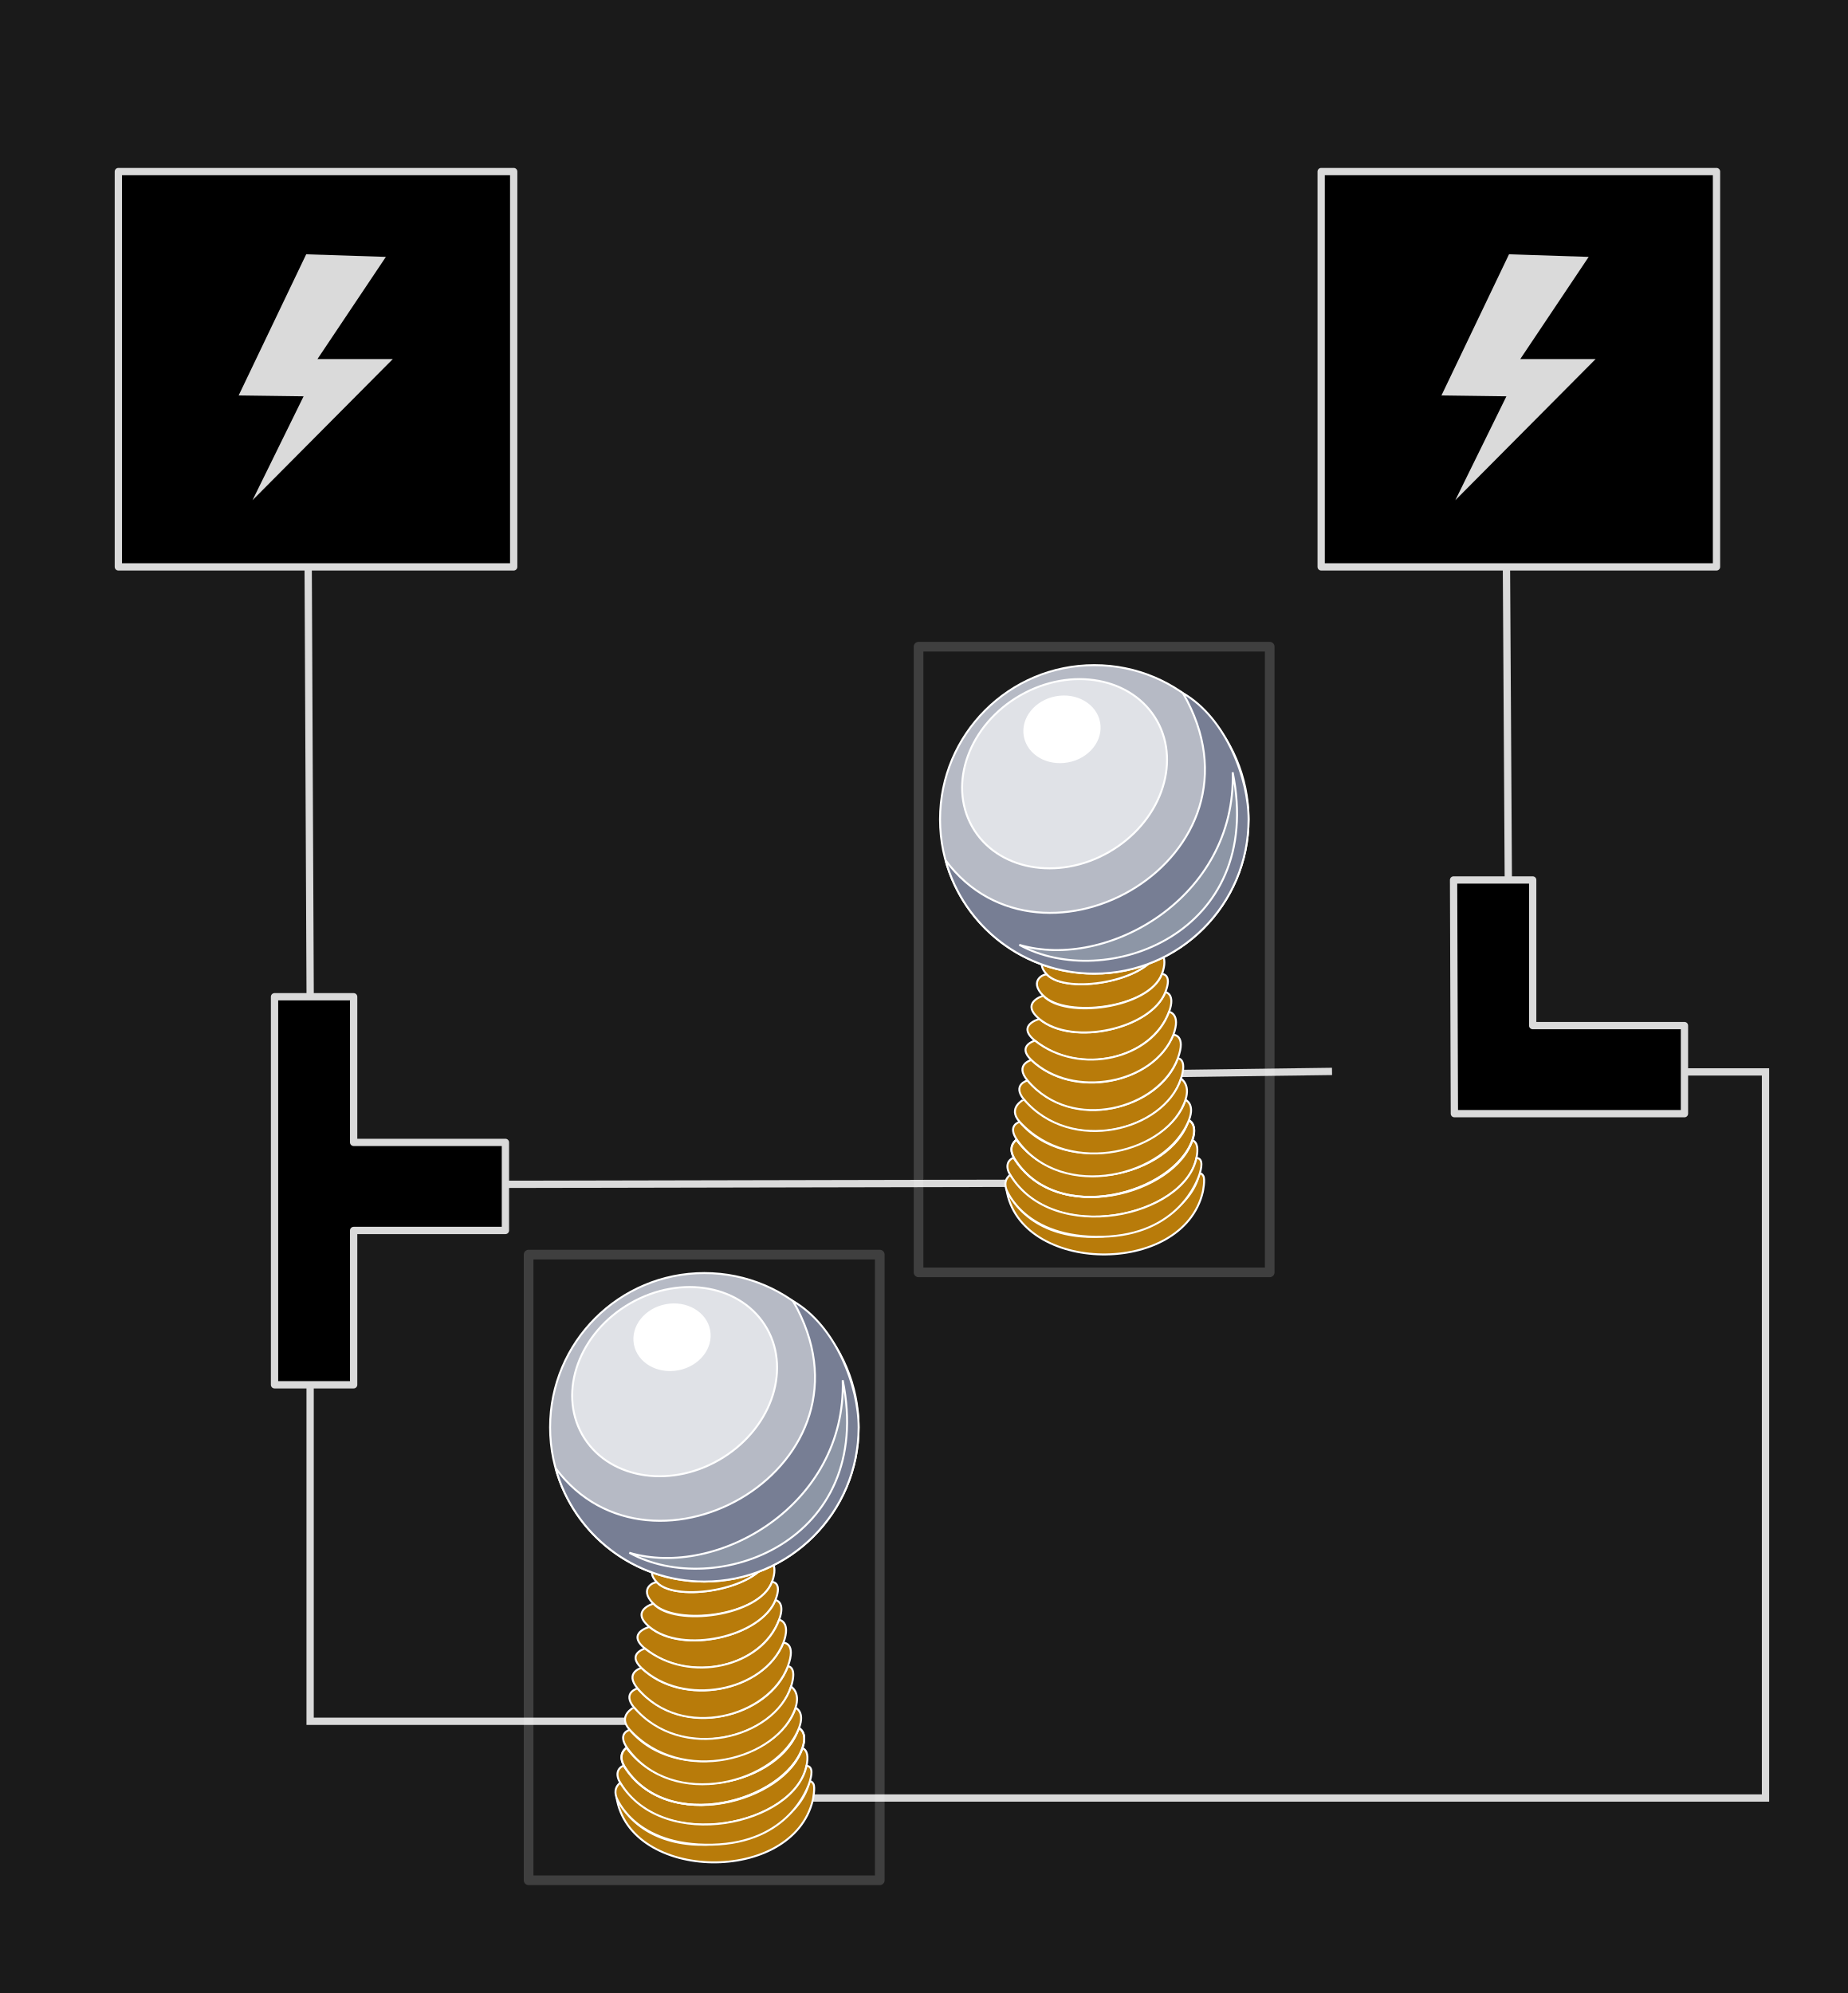
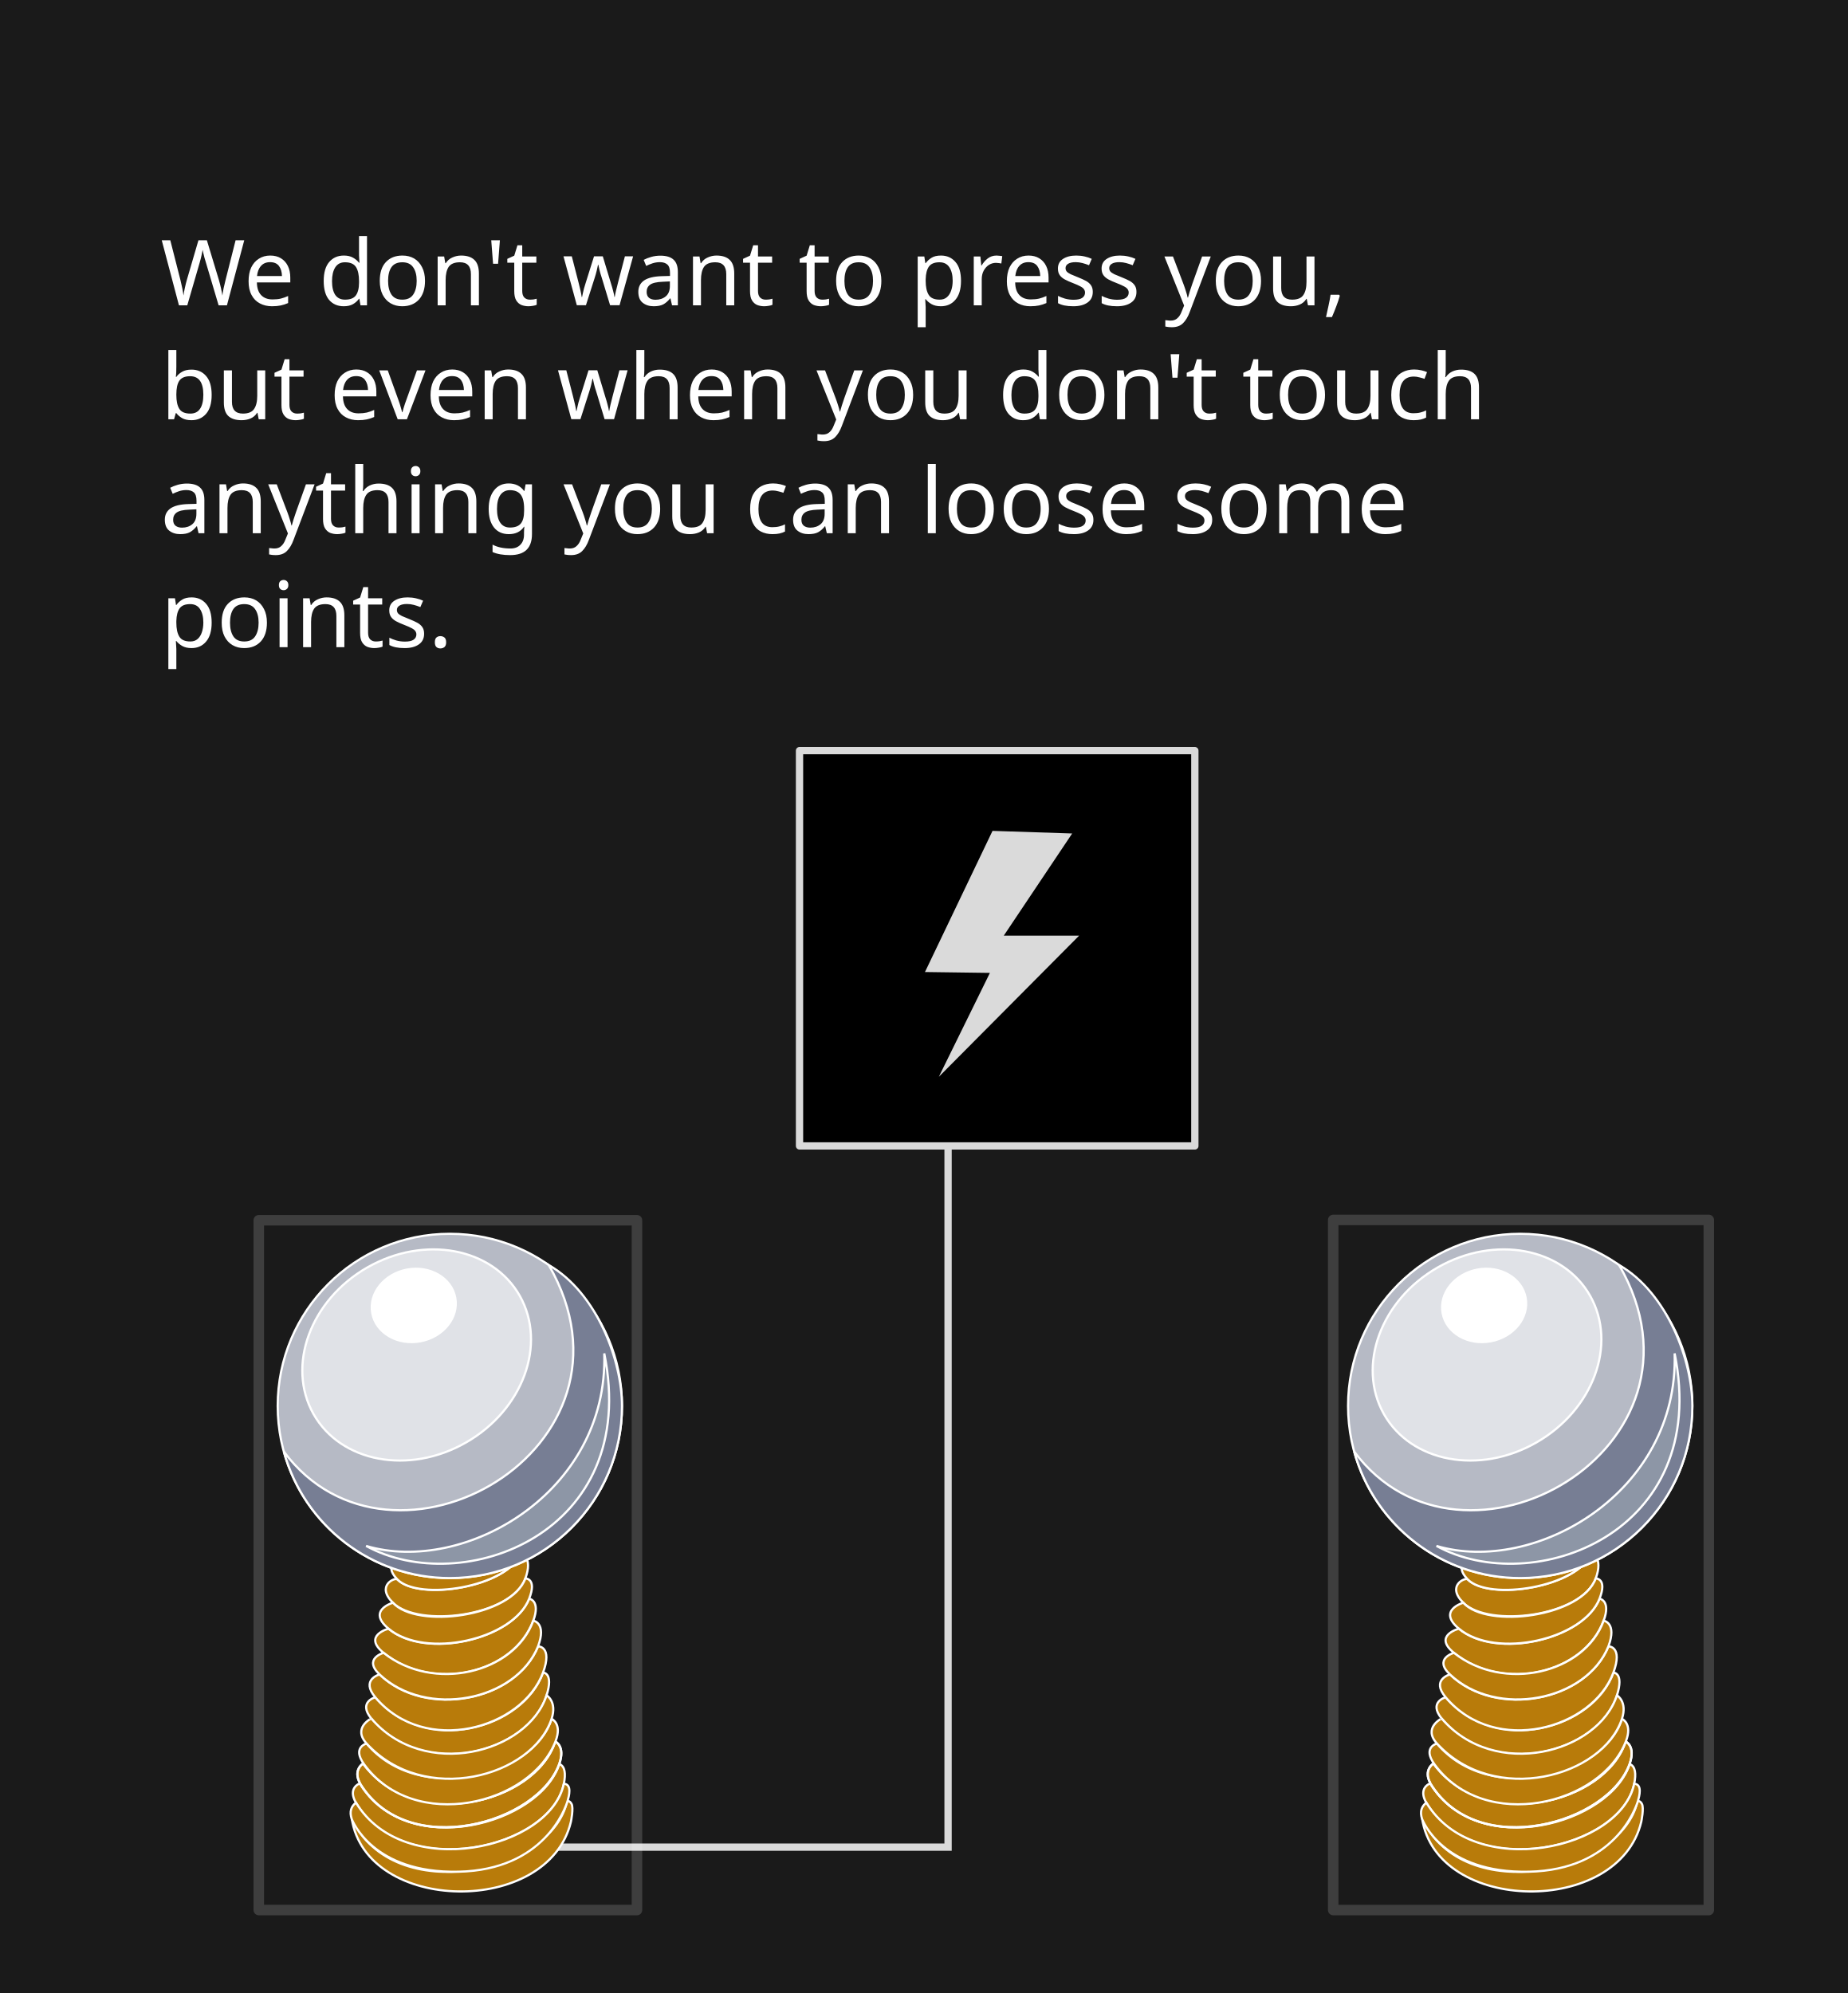
- <svg xmlns="http://www.w3.org/2000/svg" width="253.385" height="273.296" viewBox="0 0 253.385 273.296" preserveAspectRation="xMidYMid meet" id="svg2" version="1.1">
-   <defs id="defs4" />
-   <g id="layer2">
-     <rect style="color:#000000;clip-rule:nonzero;display:inline;overflow:visible;visibility:visible;opacity:1;isolation:auto;mix-blend-mode:normal;color-interpolation:sRGB;color-interpolation-filters:linearRGB;solid-color:#000000;solid-opacity:1;fill:#1a1a1a;fill-opacity:1;fill-rule:nonzero;stroke:none;stroke-width:1.459px;stroke-linecap:butt;stroke-linejoin:miter;stroke-miterlimit:4;stroke-dasharray:none;stroke-dashoffset:0;stroke-opacity:1;color-rendering:auto;image-rendering:auto;shape-rendering:auto;text-rendering:auto;enable-background:accumulate" id="rect4145" width="253.764" height="273.719" x="-0.094" y="-0.371" />
+ <svg xmlns="http://www.w3.org/2000/svg" width="253.385" height="273.296" viewBox="0 0 253.385 273.296" id="svg2" version="1.1">
+   <defs id="defs4">
+     <pattern y="0" x="0" height="6" width="6" patternUnits="userSpaceOnUse" id="EMFhbasepattern" />
+   </defs>
+   <g id="background">
+     <rect style="color:#000000;clip-rule:nonzero;display:inline;overflow:visible;visibility:visible;opacity:1;isolation:auto;mix-blend-mode:normal;color-interpolation:sRGB;color-interpolation-filters:linearRGB;solid-color:#000000;solid-opacity:1;fill:#1a1a1a;fill-opacity:1;fill-rule:nonzero;stroke:none;stroke-width:1.459px;stroke-linecap:butt;stroke-linejoin:miter;stroke-miterlimit:4;stroke-dasharray:none;stroke-dashoffset:0;stroke-opacity:1;color-rendering:auto;image-rendering:auto;shape-rendering:auto;text-rendering:auto;enable-background:accumulate" id="rect4145" width="253.764" height="273.719" x="-0.009" y="-0.078" />
  </g>
-   <g transform="translate(-40.68119,12.06823)" id="powerlines">
-     <path style="fill:none;fill-rule:evenodd;stroke:#dadada;stroke-width:1;stroke-linecap:butt;stroke-linejoin:round;stroke-miterlimit:4;stroke-dasharray:none;stroke-opacity:1" d="M 247.228,62.54 L 247.526,112.336" id="path4173" />
-     <path id="path3380" d="M 106.306,150.343 L 179.928,150.194" style="fill:none;fill-rule:evenodd;stroke:#dadada;stroke-width:1;stroke-linecap:butt;stroke-linejoin:round;stroke-miterlimit:4;stroke-dasharray:none;stroke-opacity:1" />
-     <path style="fill:none;fill-rule:evenodd;stroke:#dadada;stroke-width:1;stroke-linecap:butt;stroke-linejoin:round;stroke-miterlimit:4;stroke-dasharray:none;stroke-opacity:1" d="M 223.33,134.852 L 200.854,135.15" id="path3382" />
-     <path id="path3428" d="M 82.93,63.803 L 83.228,128.134" style="fill:none;fill-rule:evenodd;stroke:#dadada;stroke-width:1;stroke-linecap:butt;stroke-linejoin:round;stroke-miterlimit:4;stroke-dasharray:none;stroke-opacity:1" />
-     <path style="fill:none;fill-rule:evenodd;stroke:#dadada;stroke-width:1px;stroke-linecap:butt;stroke-linejoin:miter;stroke-opacity:1" d="M 268.245,134.921 L 282.77,134.921 L 282.77,234.49 L 146.779,234.49" id="path4255" />
-     <path style="fill:none;fill-rule:evenodd;stroke:#dadada;stroke-width:1px;stroke-linecap:butt;stroke-linejoin:miter;stroke-opacity:1" d="M 83.205,173.866 L 83.205,223.967 L 127.623,223.967" id="path4264" />
+   <g id="powerlines" powerlines="" transform="translate(0,2)" style="display:inline">
+     <path style="fill:none;fill-rule:evenodd;stroke:#dadada;stroke-width:1px;stroke-linecap:butt;stroke-linejoin:miter;stroke-opacity:1" d="m 75,251.296 55,0 0,-100" id="path4320" />
  </g>
-   <g transform="translate(120.5585,34.16972)" id="generators">
-     <rect y="-10.643" x="-104.329" height="54.209" width="54.209" id="rect4209" style="opacity:1;fill:#000000;fill-opacity:1;stroke:#dadada;stroke-width:1;stroke-linejoin:round;stroke-miterlimit:4;stroke-dasharray:none;stroke-dashoffset:0;stroke-opacity:1" />
-     <rect style="opacity:1;fill:#000000;fill-opacity:1;stroke:#dadada;stroke-width:1;stroke-linejoin:round;stroke-miterlimit:4;stroke-dasharray:none;stroke-dashoffset:0;stroke-opacity:1" id="rect4210" width="54.209" height="54.209" x="60.602" y="-10.643" />
+   <g transform="translate(114.5869,48.403)" id="generators">
+     <rect y="54.528" x="-4.956" height="54.208" width="54.208" id="rect4209" style="opacity:1;fill:#000000;fill-opacity:1;stroke:#dadada;stroke-width:1;stroke-linejoin:round;stroke-miterlimit:4;stroke-dasharray:none;stroke-dashoffset:0;stroke-opacity:1" />
  </g>
-   <g id="switches">
-     <path style="fill:#000000;fill-opacity:1;fill-rule:evenodd;stroke:#dadada;stroke-width:1;stroke-linecap:butt;stroke-linejoin:round;stroke-miterlimit:4;stroke-dasharray:none;stroke-opacity:1" d="M 199.316,120.667 L 210.164,120.667 L 210.164,140.637 L 230.974,140.637 L 230.974,152.714 L 199.427,152.714 Z" id="path4234" />
-     <path id="path4148-3-4" d="M 37.644,136.683 L 48.492,136.683 L 48.492,156.654 L 69.303,156.654 L 69.303,168.73 L 48.492,168.73 L 48.492,189.893 L 37.644,189.893 Z" style="fill:#000000;fill-opacity:1;fill-rule:evenodd;stroke:#dadada;stroke-width:1;stroke-linecap:butt;stroke-linejoin:round;stroke-miterlimit:4;stroke-dasharray:none;stroke-opacity:1" />
+   <g transform="translate(-85.73159,24.27616)" id="switches" />
+   <g id="decorations" style="display:inline">
+     <path style="fill:#dadada;fill-opacity:1;fill-rule:evenodd;stroke:none;stroke-width:1;stroke-linecap:butt;stroke-linejoin:miter;stroke-miterlimit:4;stroke-dasharray:none;stroke-opacity:1" d="m 136.094,113.937 10.925,0.356 -9.381,14.012 10.331,0 -19.237,19.356 7.006,-14.25 -8.906,-0.119 z" id="path4159" />
+     <g id="g4222" transform="matrix(0.4539065,0,0,0.4539065,85.38591,106.6635)" style="stroke:#ffffff;stroke-width:0.661;stroke-miterlimit:4;stroke-dasharray:none;stroke-opacity:1">
+       <path style="fill:#b87b0a;fill-opacity:1;fill-rule:evenodd;stroke:#ffffff;stroke-width:0.661;stroke-linecap:butt;stroke-linejoin:miter;stroke-miterlimit:4;stroke-dasharray:none;stroke-opacity:1" d="m 241.495,314.36 c 12.636,27.178 60.536,16.32 65.002,-5.122 0,0 0.677,-0.508 1.376,0.699 0.72,1.228 -0.169,5.419 -0.169,5.419 -6.773,28.723 -61.891,27.792 -66.209,-0.995 z" id="path4160" />
+       <path style="fill:#b87b0a;fill-opacity:1;fill-rule:evenodd;stroke:#ffffff;stroke-width:0.661;stroke-linecap:butt;stroke-linejoin:miter;stroke-miterlimit:4;stroke-dasharray:none;stroke-opacity:1" d="m 305.566,303.904 c 0.614,-3.027 0.402,-5.271 -1.397,-6.011 -5.609,18.055 -45.762,29.464 -60.24,5.884 -2.159,0.953 -2.815,3.048 -1.164,5.842 14.351,24.172 58.801,13.928 62.801,-5.715 z" id="path4162" />
+       <path style="fill:#b87b0a;fill-opacity:1;fill-rule:evenodd;stroke:#ffffff;stroke-width:0.661;stroke-miterlimit:4;stroke-dasharray:none;stroke-opacity:1" d="m 243.993,303.819 c 14.414,23.537 53.996,11.938 60.219,-5.99 1.863,-5.397 -1.249,-6.71 -1.249,-6.71 -6.117,18.88 -42.608,27.622 -58.06,6.646 0,0 -3.133,1.968 -0.931,5.948 z" id="path4164" />
+       <path style="fill:none;stroke:#ffffff;stroke-width:0.661;stroke-linecap:butt;stroke-linejoin:miter;stroke-miterlimit:4;stroke-dasharray:none;stroke-opacity:1" d="m 243.993,303.819 c 14.414,23.537 53.996,11.938 60.219,-5.99 1.863,-5.397 -1.249,-6.71 -1.249,-6.71 -6.117,18.88 -42.608,27.622 -58.06,6.646 0,0 -3.133,1.968 -0.931,5.948" id="path4166-9" />
+       <path style="fill:#b87b0a;fill-opacity:1;fill-rule:evenodd;stroke:#ffffff;stroke-width:0.661;stroke-linecap:butt;stroke-linejoin:miter;stroke-miterlimit:4;stroke-dasharray:none;stroke-opacity:1" d="m 253.92,249.21 c 7.684,7.662 35.771,4.212 40.026,-7.345 2.392,-6.519 -1.291,-7.705 -1.291,-7.705 -4.043,10.372 -30.903,14.605 -37.401,7.98 -0.72,-0.635 -6.54,1.863 -1.333,7.07 z" id="path4168" />
+       <path style="fill:#b87b0a;fill-opacity:1;fill-rule:evenodd;stroke:#ffffff;stroke-width:0.661;stroke-linecap:butt;stroke-linejoin:miter;stroke-miterlimit:4;stroke-dasharray:none;stroke-opacity:1" d="m 245.983,291.733 c 15.727,18.796 50.419,10.012 55.88,-7.451 0,0 3.281,1.376 1.206,6.752 -7.408,19.177 -42.693,27.876 -57.869,6.943 -3.704,-5.122 0.783,-6.244 0.783,-6.244 z" id="path4170" />
+       <path style="fill:#b87b0a;fill-opacity:1;fill-rule:evenodd;stroke:#ffffff;stroke-width:0.661;stroke-linecap:butt;stroke-linejoin:miter;stroke-miterlimit:4;stroke-dasharray:none;stroke-opacity:1" d="m 247.358,284.134 c 15.473,18.965 47.519,10.562 53.001,-6.964 2.18,-6.921 -1.079,-6.858 -1.079,-6.858 -6.138,17.018 -35.369,25.167 -50.673,7.45 0,0 -5.27,1.418 -1.249,6.371 z" id="path4172" />
+       <path style="fill:#b87b0a;fill-opacity:1;fill-rule:evenodd;stroke:#ffffff;stroke-width:0.661;stroke-linecap:butt;stroke-linejoin:miter;stroke-miterlimit:4;stroke-dasharray:none;stroke-opacity:1" d="m 251.105,264.344 c 14.986,12.171 39.37,6.138 45.233,-9.716 2.265,-6.16 -1.249,-6.646 -1.249,-6.646 -4.847,12.319 -31.305,18.479 -42.481,9.059 0,0 -7.937,2.074 -1.503,7.303 z" id="path4174" />
+       <path style="fill:#b87b0a;fill-opacity:1;fill-rule:evenodd;stroke:#ffffff;stroke-width:0.661;stroke-linecap:butt;stroke-linejoin:miter;stroke-miterlimit:4;stroke-dasharray:none;stroke-opacity:1" d="m 292.655,234.16 c -4.043,10.372 -30.924,14.626 -37.401,7.98 -4.657,-4.763 1.164,-6.308 1.164,-6.308 6.731,9.313 30.903,5.016 36.237,-1.672 z" id="path4176" />
+       <path style="fill:#b87b0a;fill-opacity:1;fill-rule:evenodd;stroke:#ffffff;stroke-width:0.661;stroke-linecap:butt;stroke-linejoin:miter;stroke-miterlimit:4;stroke-dasharray:none;stroke-opacity:1" d="m 242.765,309.598 c 14.647,24.024 58.758,14.034 62.801,-5.715 2.582,0.169 1.503,3.873 1.143,5.165 -0.677,2.37 -7.154,20.849 -32.935,21.42 -26.099,0.572 -32.131,-15.621 -32.279,-15.896 -0.783,-2.328 -0.127,-3.873 1.27,-4.974 z" id="path4178" />
+       <path style="fill:#b87b0a;fill-opacity:1;fill-rule:evenodd;stroke:#ffffff;stroke-width:0.661;stroke-linecap:butt;stroke-linejoin:miter;stroke-miterlimit:4;stroke-dasharray:none;stroke-opacity:1" d="m 301.862,284.283 c 1.736,-5.228 -1.503,-7.112 -1.503,-7.112 -5.736,17.441 -36.914,25.739 -52.98,6.985 0.021,0.042 -5.736,2.836 -1.397,7.578 17.42,19.071 50.101,10.033 55.88,-7.451 z" id="path4180" />
+       <path style="fill:#b87b0a;fill-opacity:1;fill-rule:evenodd;stroke:#ffffff;stroke-width:0.661;stroke-linecap:butt;stroke-linejoin:miter;stroke-miterlimit:4;stroke-dasharray:none;stroke-opacity:1" d="m 248.607,277.763 c 15.092,17.907 44.365,9.504 50.673,-7.45 2.963,-8.001 -1.503,-7.938 -1.503,-7.938 -6.689,16.552 -33.866,21.971 -47.879,8.488 0,0 -5.8,1.566 -1.291,6.9 z" id="path4182" />
+       <path style="fill:#b87b0a;fill-opacity:1;fill-rule:evenodd;stroke:#ffffff;stroke-width:0.661;stroke-linecap:butt;stroke-linejoin:miter;stroke-miterlimit:4;stroke-dasharray:none;stroke-opacity:1" d="m 251.105,264.344 c 15.113,12.001 39.476,6.181 45.233,-9.716 0,0 4.106,0.593 1.439,7.747 -6.689,16.552 -33.761,21.865 -47.879,8.488 -5.038,-4.763 1.206,-6.519 1.206,-6.519 z" id="path4184" />
+       <path style="fill:#b87b0a;fill-opacity:1;fill-rule:evenodd;stroke:#ffffff;stroke-width:0.661;stroke-linecap:butt;stroke-linejoin:miter;stroke-miterlimit:4;stroke-dasharray:none;stroke-opacity:1" d="m 252.608,257.041 c 11.261,9.335 37.613,3.26 42.481,-9.059 2.434,-6.16 -1.143,-6.117 -1.143,-6.117 -4.233,11.557 -32.681,15.346 -40.026,7.345 0,0 -7.98,2.286 -1.312,7.832 z" id="path4186" />
+       <path style="fill:#b6bac5;fill-opacity:1;fill-rule:nonzero;stroke:#ffffff;stroke-width:0.661;stroke-linecap:butt;stroke-linejoin:miter;stroke-miterlimit:4;stroke-dasharray:none;stroke-opacity:1" d="m 323.134,189.753 c 0,28.723 -23.283,52.006 -52.006,52.006 -28.723,0 -52.006,-23.283 -52.006,-52.006 0,-28.723 23.283,-52.006 52.006,-52.006 28.723,0 52.006,23.283 52.006,52.006 z" id="path4188" />
+       <path style="fill:#e0e2e7;fill-opacity:1;fill-rule:nonzero;stroke:#ffffff;stroke-width:0.661;stroke-linecap:butt;stroke-linejoin:miter;stroke-miterlimit:4;stroke-dasharray:none;stroke-opacity:1" d="m 275.997,200.802 c -17.209,9.842 -37.825,5.99 -46.058,-8.615 -8.213,-14.605 -0.931,-34.438 16.277,-44.28 17.208,-9.842 37.824,-5.99 46.058,8.615 8.213,14.605 0.931,34.438 -16.277,44.28 z" id="path4190" />
+       <path style="fill:#ffffff;fill-opacity:1;fill-rule:nonzero;stroke:#ffffff;stroke-width:0.661;stroke-linecap:butt;stroke-linejoin:miter;stroke-miterlimit:4;stroke-dasharray:none;stroke-opacity:1" d="m 262.239,170.216 c -6.9,1.291 -13.42,-2.498 -14.541,-8.488 -1.122,-5.969 3.598,-11.874 10.52,-13.166 6.9,-1.291 13.42,2.519 14.541,8.488 1.122,5.99 -3.598,11.874 -10.52,13.166 z" id="path4192" />
+       <path style="fill:#777e94;fill-opacity:1;fill-rule:evenodd;stroke:#ffffff;stroke-width:0.661;stroke-linecap:butt;stroke-linejoin:miter;stroke-miterlimit:4;stroke-dasharray:none;stroke-opacity:1" d="m 301.037,147.208 c 31.834,55.372 -47.434,100.245 -80.052,56.345 6.202,22.564 26.733,38.206 50.144,38.206 28.723,0 52.006,-23.283 52.006,-52.006 0,-13.504 -7.472,-34.099 -22.098,-42.545 z" id="path4194" />
+       <path style="fill:#8d96a6;fill-opacity:1;fill-rule:evenodd;stroke:#ffffff;stroke-width:0.661;stroke-linecap:butt;stroke-linejoin:miter;stroke-miterlimit:4;stroke-dasharray:none;stroke-opacity:1" d="m 317.779,173.878 c 1.27,42.206 -42.439,66.971 -71.945,58.166 28.935,15.938 83.015,-3.556 71.945,-58.166 z" id="path4196" />
+     </g>
+     <g transform="matrix(0.4539065,0,0,0.4539065,-61.38435,106.6635)" id="g4243" style="stroke:#ffffff;stroke-width:0.661;stroke-miterlimit:4;stroke-dasharray:none;stroke-opacity:1">
+       <path id="path4245" d="m 241.495,314.36 c 12.636,27.178 60.536,16.32 65.002,-5.122 0,0 0.677,-0.508 1.376,0.699 0.72,1.228 -0.169,5.419 -0.169,5.419 -6.773,28.723 -61.891,27.792 -66.209,-0.995 z" style="fill:#b87b0a;fill-opacity:1;fill-rule:evenodd;stroke:#ffffff;stroke-width:0.661;stroke-linecap:butt;stroke-linejoin:miter;stroke-miterlimit:4;stroke-dasharray:none;stroke-opacity:1" />
+       <path id="path4247" d="m 305.566,303.904 c 0.614,-3.027 0.402,-5.271 -1.397,-6.011 -5.609,18.055 -45.762,29.464 -60.24,5.884 -2.159,0.953 -2.815,3.048 -1.164,5.842 14.351,24.172 58.801,13.928 62.801,-5.715 z" style="fill:#b87b0a;fill-opacity:1;fill-rule:evenodd;stroke:#ffffff;stroke-width:0.661;stroke-linecap:butt;stroke-linejoin:miter;stroke-miterlimit:4;stroke-dasharray:none;stroke-opacity:1" />
+       <path id="path4249" d="m 243.993,303.819 c 14.414,23.537 53.996,11.938 60.219,-5.99 1.863,-5.397 -1.249,-6.71 -1.249,-6.71 -6.117,18.88 -42.608,27.622 -58.06,6.646 0,0 -3.133,1.968 -0.931,5.948 z" style="fill:#b87b0a;fill-opacity:1;fill-rule:evenodd;stroke:#ffffff;stroke-width:0.661;stroke-miterlimit:4;stroke-dasharray:none;stroke-opacity:1" />
+       <path id="path4251" d="m 243.993,303.819 c 14.414,23.537 53.996,11.938 60.219,-5.99 1.863,-5.397 -1.249,-6.71 -1.249,-6.71 -6.117,18.88 -42.608,27.622 -58.06,6.646 0,0 -3.133,1.968 -0.931,5.948" style="fill:none;stroke:#ffffff;stroke-width:0.661;stroke-linecap:butt;stroke-linejoin:miter;stroke-miterlimit:4;stroke-dasharray:none;stroke-opacity:1" />
+       <path id="path4253" d="m 253.92,249.21 c 7.684,7.662 35.771,4.212 40.026,-7.345 2.392,-6.519 -1.291,-7.705 -1.291,-7.705 -4.043,10.372 -30.903,14.605 -37.401,7.98 -0.72,-0.635 -6.54,1.863 -1.333,7.07 z" style="fill:#b87b0a;fill-opacity:1;fill-rule:evenodd;stroke:#ffffff;stroke-width:0.661;stroke-linecap:butt;stroke-linejoin:miter;stroke-miterlimit:4;stroke-dasharray:none;stroke-opacity:1" />
+       <path id="path4255" d="m 245.983,291.733 c 15.727,18.796 50.419,10.012 55.88,-7.451 0,0 3.281,1.376 1.206,6.752 -7.408,19.177 -42.693,27.876 -57.869,6.943 -3.704,-5.122 0.783,-6.244 0.783,-6.244 z" style="fill:#b87b0a;fill-opacity:1;fill-rule:evenodd;stroke:#ffffff;stroke-width:0.661;stroke-linecap:butt;stroke-linejoin:miter;stroke-miterlimit:4;stroke-dasharray:none;stroke-opacity:1" />
+       <path id="path4257" d="m 247.358,284.134 c 15.473,18.965 47.519,10.562 53.001,-6.964 2.18,-6.921 -1.079,-6.858 -1.079,-6.858 -6.138,17.018 -35.369,25.167 -50.673,7.45 0,0 -5.27,1.418 -1.249,6.371 z" style="fill:#b87b0a;fill-opacity:1;fill-rule:evenodd;stroke:#ffffff;stroke-width:0.661;stroke-linecap:butt;stroke-linejoin:miter;stroke-miterlimit:4;stroke-dasharray:none;stroke-opacity:1" />
+       <path id="path4259" d="m 251.105,264.344 c 14.986,12.171 39.37,6.138 45.233,-9.716 2.265,-6.16 -1.249,-6.646 -1.249,-6.646 -4.847,12.319 -31.305,18.479 -42.481,9.059 0,0 -7.937,2.074 -1.503,7.303 z" style="fill:#b87b0a;fill-opacity:1;fill-rule:evenodd;stroke:#ffffff;stroke-width:0.661;stroke-linecap:butt;stroke-linejoin:miter;stroke-miterlimit:4;stroke-dasharray:none;stroke-opacity:1" />
+       <path id="path4261" d="m 292.655,234.16 c -4.043,10.372 -30.924,14.626 -37.401,7.98 -4.657,-4.763 1.164,-6.308 1.164,-6.308 6.731,9.313 30.903,5.016 36.237,-1.672 z" style="fill:#b87b0a;fill-opacity:1;fill-rule:evenodd;stroke:#ffffff;stroke-width:0.661;stroke-linecap:butt;stroke-linejoin:miter;stroke-miterlimit:4;stroke-dasharray:none;stroke-opacity:1" />
+       <path id="path4263" d="m 242.765,309.598 c 14.647,24.024 58.758,14.034 62.801,-5.715 2.582,0.169 1.503,3.873 1.143,5.165 -0.677,2.37 -7.154,20.849 -32.935,21.42 -26.099,0.572 -32.131,-15.621 -32.279,-15.896 -0.783,-2.328 -0.127,-3.873 1.27,-4.974 z" style="fill:#b87b0a;fill-opacity:1;fill-rule:evenodd;stroke:#ffffff;stroke-width:0.661;stroke-linecap:butt;stroke-linejoin:miter;stroke-miterlimit:4;stroke-dasharray:none;stroke-opacity:1" />
+       <path id="path4265" d="m 301.862,284.283 c 1.736,-5.228 -1.503,-7.112 -1.503,-7.112 -5.736,17.441 -36.914,25.739 -52.98,6.985 0.021,0.042 -5.736,2.836 -1.397,7.578 17.42,19.071 50.101,10.033 55.88,-7.451 z" style="fill:#b87b0a;fill-opacity:1;fill-rule:evenodd;stroke:#ffffff;stroke-width:0.661;stroke-linecap:butt;stroke-linejoin:miter;stroke-miterlimit:4;stroke-dasharray:none;stroke-opacity:1" />
+       <path id="path4267" d="m 248.607,277.763 c 15.092,17.907 44.365,9.504 50.673,-7.45 2.963,-8.001 -1.503,-7.938 -1.503,-7.938 -6.689,16.552 -33.866,21.971 -47.879,8.488 0,0 -5.8,1.566 -1.291,6.9 z" style="fill:#b87b0a;fill-opacity:1;fill-rule:evenodd;stroke:#ffffff;stroke-width:0.661;stroke-linecap:butt;stroke-linejoin:miter;stroke-miterlimit:4;stroke-dasharray:none;stroke-opacity:1" />
+       <path id="path4269" d="m 251.105,264.344 c 15.113,12.001 39.476,6.181 45.233,-9.716 0,0 4.106,0.593 1.439,7.747 -6.689,16.552 -33.761,21.865 -47.879,8.488 -5.038,-4.763 1.206,-6.519 1.206,-6.519 z" style="fill:#b87b0a;fill-opacity:1;fill-rule:evenodd;stroke:#ffffff;stroke-width:0.661;stroke-linecap:butt;stroke-linejoin:miter;stroke-miterlimit:4;stroke-dasharray:none;stroke-opacity:1" />
+       <path id="path4271" d="m 252.608,257.041 c 11.261,9.335 37.613,3.26 42.481,-9.059 2.434,-6.16 -1.143,-6.117 -1.143,-6.117 -4.233,11.557 -32.681,15.346 -40.026,7.345 0,0 -7.98,2.286 -1.312,7.832 z" style="fill:#b87b0a;fill-opacity:1;fill-rule:evenodd;stroke:#ffffff;stroke-width:0.661;stroke-linecap:butt;stroke-linejoin:miter;stroke-miterlimit:4;stroke-dasharray:none;stroke-opacity:1" />
+       <path id="path4273" d="m 323.134,189.753 c 0,28.723 -23.283,52.006 -52.006,52.006 -28.723,0 -52.006,-23.283 -52.006,-52.006 0,-28.723 23.283,-52.006 52.006,-52.006 28.723,0 52.006,23.283 52.006,52.006 z" style="fill:#b6bac5;fill-opacity:1;fill-rule:nonzero;stroke:#ffffff;stroke-width:0.661;stroke-linecap:butt;stroke-linejoin:miter;stroke-miterlimit:4;stroke-dasharray:none;stroke-opacity:1" />
+       <path id="path4275" d="m 275.997,200.802 c -17.209,9.842 -37.825,5.99 -46.058,-8.615 -8.213,-14.605 -0.931,-34.438 16.277,-44.28 17.208,-9.842 37.824,-5.99 46.058,8.615 8.213,14.605 0.931,34.438 -16.277,44.28 z" style="fill:#e0e2e7;fill-opacity:1;fill-rule:nonzero;stroke:#ffffff;stroke-width:0.661;stroke-linecap:butt;stroke-linejoin:miter;stroke-miterlimit:4;stroke-dasharray:none;stroke-opacity:1" />
+       <path id="path4277" d="m 262.239,170.216 c -6.9,1.291 -13.42,-2.498 -14.541,-8.488 -1.122,-5.969 3.598,-11.874 10.52,-13.166 6.9,-1.291 13.42,2.519 14.541,8.488 1.122,5.99 -3.598,11.874 -10.52,13.166 z" style="fill:#ffffff;fill-opacity:1;fill-rule:nonzero;stroke:#ffffff;stroke-width:0.661;stroke-linecap:butt;stroke-linejoin:miter;stroke-miterlimit:4;stroke-dasharray:none;stroke-opacity:1" />
+       <path id="path4279" d="m 301.037,147.208 c 31.834,55.372 -47.434,100.245 -80.052,56.345 6.202,22.564 26.733,38.206 50.144,38.206 28.723,0 52.006,-23.283 52.006,-52.006 0,-13.504 -7.472,-34.099 -22.098,-42.545 z" style="fill:#777e94;fill-opacity:1;fill-rule:evenodd;stroke:#ffffff;stroke-width:0.661;stroke-linecap:butt;stroke-linejoin:miter;stroke-miterlimit:4;stroke-dasharray:none;stroke-opacity:1" />
+       <path id="path4281" d="m 317.779,173.878 c 1.27,42.206 -42.439,66.971 -71.945,58.166 28.935,15.938 83.015,-3.556 71.945,-58.166 z" style="fill:#8d96a6;fill-opacity:1;fill-rule:evenodd;stroke:#ffffff;stroke-width:0.661;stroke-linecap:butt;stroke-linejoin:miter;stroke-miterlimit:4;stroke-dasharray:none;stroke-opacity:1" />
+     </g>
+     <text transform="translate(0,2)" xml:space="preserve" style="font-style:normal;font-weight:normal;font-size:12.5px;line-height:125%;font-family:sans-serif;letter-spacing:0px;word-spacing:0px;display:inline;fill:#000000;fill-opacity:1;stroke:none;stroke-width:1px;stroke-linecap:butt;stroke-linejoin:miter;stroke-opacity:1" x="22.024" y="39.869" id="text3407">
+       <tspan x="22.024" y="39.869" style="font-size:12.5px;fill:#ffffff" id="tspan3490">We don't want to press you,</tspan>
+       <tspan x="22.024" y="55.494" style="font-size:12.5px;fill:#ffffff" id="tspan3399">but even when you don't touch</tspan>
+       <tspan x="22.024" y="71.119" style="font-size:12.5px;fill:#ffffff" id="tspan3401">anything you can loose some </tspan>
+       <tspan x="22.024" y="86.744" style="font-size:12.5px;fill:#ffffff" id="tspan3403">points.</tspan>
+     </text>
  </g>
-   <g id="layer1">
-     <g transform="matrix(0.4067321,0,0,0.4067321,39.77584,35.18327)" id="g4243-6" style="stroke:#ffffff;stroke-width:0.661;stroke-miterlimit:4;stroke-dasharray:none;stroke-opacity:1">
-       <path id="path4245-3" d="M 241.495,314.36 C 254.132,341.538 302.032,330.68 306.498,309.238 C 306.498,309.238 307.175,308.73 307.874,309.936 C 308.593,311.164 307.704,315.355 307.704,315.355 C 300.931,344.078 245.813,343.147 241.495,314.36 Z" style="fill:#b87b0a;fill-opacity:1;fill-rule:evenodd;stroke:#ffffff;stroke-width:0.661;stroke-linecap:butt;stroke-linejoin:miter;stroke-miterlimit:4;stroke-dasharray:none;stroke-opacity:1" />
-       <path id="path4247-5" d="M 305.566,303.904 C 306.18,300.877 305.969,298.634 304.169,297.893 C 298.56,315.948 258.407,327.356 243.929,303.777 C 241.771,304.73 241.114,306.825 242.765,309.619 C 257.116,333.791 301.566,323.546 305.566,303.904 Z" style="fill:#b87b0a;fill-opacity:1;fill-rule:evenodd;stroke:#ffffff;stroke-width:0.661;stroke-linecap:butt;stroke-linejoin:miter;stroke-miterlimit:4;stroke-dasharray:none;stroke-opacity:1" />
-       <path id="path4249-3" d="M 243.993,303.819 C 258.407,327.356 297.989,315.757 304.212,297.829 C 306.074,292.432 302.963,291.119 302.963,291.119 C 296.846,310 260.355,318.742 244.903,297.766 C 244.903,297.766 241.771,299.734 243.972,303.714 Z" style="fill:#b87b0a;fill-opacity:1;fill-rule:evenodd;stroke:#ffffff;stroke-width:0.661;stroke-miterlimit:4;stroke-dasharray:none;stroke-opacity:1" />
-       <path id="path4251-55" d="M 243.993,303.819 C 258.407,327.356 297.989,315.757 304.212,297.829 C 306.074,292.432 302.963,291.119 302.963,291.119 C 296.846,310 260.355,318.742 244.903,297.766 C 244.903,297.766 241.771,299.734 243.972,303.714" style="fill:none;stroke:#ffffff;stroke-width:0.661;stroke-linecap:butt;stroke-linejoin:miter;stroke-miterlimit:4;stroke-dasharray:none;stroke-opacity:1" />
-       <path id="path4253-0" d="M 253.92,249.21 C 261.604,256.872 289.691,253.422 293.946,241.865 C 296.338,235.346 292.655,234.16 292.655,234.16 C 288.612,244.532 261.752,248.765 255.254,242.14 C 254.534,241.505 248.713,244.003 253.92,249.21 Z" style="fill:#b87b0a;fill-opacity:1;fill-rule:evenodd;stroke:#ffffff;stroke-width:0.661;stroke-linecap:butt;stroke-linejoin:miter;stroke-miterlimit:4;stroke-dasharray:none;stroke-opacity:1" />
-       <path id="path4255-3" d="M 245.983,291.733 C 261.709,310.529 296.401,301.745 301.862,284.283 C 301.862,284.283 305.143,285.658 303.069,291.035 C 295.66,310.211 260.376,318.911 245.199,297.977 C 241.495,292.855 245.983,291.733 245.983,291.733 Z" style="fill:#b87b0a;fill-opacity:1;fill-rule:evenodd;stroke:#ffffff;stroke-width:0.661;stroke-linecap:butt;stroke-linejoin:miter;stroke-miterlimit:4;stroke-dasharray:none;stroke-opacity:1" />
-       <path id="path4257-3" d="M 247.358,284.134 C 262.831,303.1 294.877,294.697 300.359,277.171 C 302.54,270.249 299.28,270.313 299.28,270.313 C 293.142,287.331 263.911,295.48 248.607,277.763 C 248.607,277.763 243.337,279.181 247.358,284.134 Z" style="fill:#b87b0a;fill-opacity:1;fill-rule:evenodd;stroke:#ffffff;stroke-width:0.661;stroke-linecap:butt;stroke-linejoin:miter;stroke-miterlimit:4;stroke-dasharray:none;stroke-opacity:1" />
-       <path id="path4259-41" d="M 251.105,264.344 C 266.091,276.514 290.475,270.482 296.338,254.628 C 298.603,248.469 295.089,247.982 295.089,247.982 C 290.242,260.301 263.784,266.461 252.608,257.041 C 252.608,257.041 244.67,259.116 251.105,264.344 Z" style="fill:#b87b0a;fill-opacity:1;fill-rule:evenodd;stroke:#ffffff;stroke-width:0.661;stroke-linecap:butt;stroke-linejoin:miter;stroke-miterlimit:4;stroke-dasharray:none;stroke-opacity:1" />
-       <path id="path4261-4" d="M 292.655,234.16 C 288.612,244.532 261.731,248.786 255.254,242.14 C 250.597,237.378 256.418,235.832 256.418,235.832 C 263.149,245.146 287.321,240.849 292.655,234.16 Z" style="fill:#b87b0a;fill-opacity:1;fill-rule:evenodd;stroke:#ffffff;stroke-width:0.661;stroke-linecap:butt;stroke-linejoin:miter;stroke-miterlimit:4;stroke-dasharray:none;stroke-opacity:1" />
-       <path id="path4263-5" d="M 242.765,309.598 C 257.413,333.622 301.524,323.631 305.566,303.883 C 308.149,304.052 307.069,307.756 306.709,309.048 C 306.032,311.418 299.555,329.896 273.774,330.468 C 247.676,331.039 241.644,314.847 241.495,314.572 C 240.712,312.243 241.368,310.698 242.765,309.598 Z" style="fill:#b87b0a;fill-opacity:1;fill-rule:evenodd;stroke:#ffffff;stroke-width:0.661;stroke-linecap:butt;stroke-linejoin:miter;stroke-miterlimit:4;stroke-dasharray:none;stroke-opacity:1" />
-       <path id="path4265-2" d="M 301.862,284.283 C 303.598,279.054 300.359,277.171 300.359,277.171 C 294.623,294.612 263.445,302.909 247.38,284.156 C 247.401,284.198 241.644,286.992 245.983,291.733 C 263.403,310.804 296.084,301.766 301.862,284.283 Z" style="fill:#b87b0a;fill-opacity:1;fill-rule:evenodd;stroke:#ffffff;stroke-width:0.661;stroke-linecap:butt;stroke-linejoin:miter;stroke-miterlimit:4;stroke-dasharray:none;stroke-opacity:1" />
-       <path id="path4267-3" d="M 248.607,277.763 C 263.699,295.67 292.972,287.267 299.28,270.313 C 302.243,262.312 297.777,262.375 297.777,262.375 C 291.088,278.927 263.911,284.346 249.898,270.863 C 249.898,270.863 244.099,272.429 248.607,277.763 Z" style="fill:#b87b0a;fill-opacity:1;fill-rule:evenodd;stroke:#ffffff;stroke-width:0.661;stroke-linecap:butt;stroke-linejoin:miter;stroke-miterlimit:4;stroke-dasharray:none;stroke-opacity:1" />
-       <path id="path4269-7" d="M 251.105,264.344 C 266.218,276.345 290.58,270.525 296.338,254.628 C 296.338,254.628 300.444,255.221 297.777,262.375 C 291.088,278.927 264.017,284.24 249.898,270.863 C 244.861,266.101 251.105,264.344 251.105,264.344 Z" style="fill:#b87b0a;fill-opacity:1;fill-rule:evenodd;stroke:#ffffff;stroke-width:0.661;stroke-linecap:butt;stroke-linejoin:miter;stroke-miterlimit:4;stroke-dasharray:none;stroke-opacity:1" />
-       <path id="path4271-5" d="M 252.608,257.041 C 263.868,266.376 290.221,260.301 295.089,247.982 C 297.523,241.823 293.946,241.865 293.946,241.865 C 289.713,253.422 261.265,257.211 253.92,249.21 C 253.92,249.21 245.94,251.496 252.608,257.041 Z" style="fill:#b87b0a;fill-opacity:1;fill-rule:evenodd;stroke:#ffffff;stroke-width:0.661;stroke-linecap:butt;stroke-linejoin:miter;stroke-miterlimit:4;stroke-dasharray:none;stroke-opacity:1" />
-       <path id="path4273-3" d="M 323.134,189.753 C 323.134,218.476 299.851,241.759 271.129,241.759 C 242.406,241.759 219.122,218.476 219.122,189.753 C 219.122,161.03 242.406,137.747 271.129,137.747 C 299.851,137.747 323.134,161.03 323.134,189.753 Z" style="fill:#b6bac5;fill-opacity:1;fill-rule:nonzero;stroke:#ffffff;stroke-width:0.661;stroke-linecap:butt;stroke-linejoin:miter;stroke-miterlimit:4;stroke-dasharray:none;stroke-opacity:1" />
-       <path id="path4275-7" d="M 275.997,200.802 C 258.788,210.644 238.172,206.792 229.938,192.187 C 221.726,177.582 229.007,157.749 246.215,147.907 C 263.424,138.064 284.04,141.917 292.274,156.522 C 300.486,171.126 293.205,190.96 275.997,200.802 Z" style="fill:#e0e2e7;fill-opacity:1;fill-rule:nonzero;stroke:#ffffff;stroke-width:0.661;stroke-linecap:butt;stroke-linejoin:miter;stroke-miterlimit:4;stroke-dasharray:none;stroke-opacity:1" />
-       <path id="path4277-3" d="M 262.239,170.216 C 255.338,171.507 248.819,167.719 247.697,161.729 C 246.575,155.76 251.295,149.854 258.217,148.563 C 265.117,147.272 271.637,151.082 272.758,157.051 C 273.88,163.041 269.16,168.925 262.239,170.216 Z" style="fill:#ffffff;fill-opacity:1;fill-rule:nonzero;stroke:#ffffff;stroke-width:0.661;stroke-linecap:butt;stroke-linejoin:miter;stroke-miterlimit:4;stroke-dasharray:none;stroke-opacity:1" />
-       <path id="path4279-2" d="M 301.037,147.208 C 332.871,202.58 253.603,247.453 220.985,203.553 C 227.187,226.117 247.718,241.759 271.129,241.759 C 299.851,241.759 323.134,218.476 323.134,189.753 C 323.134,176.249 315.663,155.654 301.037,147.208 Z" style="fill:#777e94;fill-opacity:1;fill-rule:evenodd;stroke:#ffffff;stroke-width:0.661;stroke-linecap:butt;stroke-linejoin:miter;stroke-miterlimit:4;stroke-dasharray:none;stroke-opacity:1" />
-       <path id="path4281-5" d="M 317.779,173.878 C 319.049,216.084 275.341,240.849 245.834,232.044 C 274.769,247.982 328.849,228.488 317.779,173.878 Z" style="fill:#8d96a6;fill-opacity:1;fill-rule:evenodd;stroke:#ffffff;stroke-width:0.661;stroke-linecap:butt;stroke-linejoin:miter;stroke-miterlimit:4;stroke-dasharray:none;stroke-opacity:1" />
-     </g>
-     <path id="path4191" d="M 41.986,34.871 L 52.911,35.227 L 43.53,49.239 L 53.861,49.239 L 34.624,68.595 L 41.63,54.345 L 32.724,54.227 Z" style="fill:#dadada;fill-opacity:1;fill-rule:evenodd;stroke:none;stroke-width:1;stroke-linecap:butt;stroke-linejoin:miter;stroke-miterlimit:4;stroke-dasharray:none;stroke-opacity:1" />
-     <path style="fill:#dadada;fill-opacity:1;fill-rule:evenodd;stroke:none;stroke-width:1;stroke-linecap:butt;stroke-linejoin:miter;stroke-miterlimit:4;stroke-dasharray:none;stroke-opacity:1" d="M 206.917,34.871 L 217.842,35.227 L 208.461,49.239 L 218.792,49.239 L 199.554,68.595 L 206.561,54.345 L 197.654,54.227 Z" id="path4212" />
-     <g style="stroke:#ffffff;stroke-width:0.661;stroke-miterlimit:4;stroke-dasharray:none;stroke-opacity:1" id="g4213" transform="matrix(0.4067321,0,0,0.4067321,-13.69425,118.5461)">
-       <path style="fill:#b87b0a;fill-opacity:1;fill-rule:evenodd;stroke:#ffffff;stroke-width:0.661;stroke-linecap:butt;stroke-linejoin:miter;stroke-miterlimit:4;stroke-dasharray:none;stroke-opacity:1" d="M 241.495,314.36 C 254.132,341.538 302.032,330.68 306.498,309.238 C 306.498,309.238 307.175,308.73 307.874,309.936 C 308.593,311.164 307.704,315.355 307.704,315.355 C 300.931,344.078 245.813,343.147 241.495,314.36 Z" id="path4215" />
-       <path style="fill:#b87b0a;fill-opacity:1;fill-rule:evenodd;stroke:#ffffff;stroke-width:0.661;stroke-linecap:butt;stroke-linejoin:miter;stroke-miterlimit:4;stroke-dasharray:none;stroke-opacity:1" d="M 305.566,303.904 C 306.18,300.877 305.969,298.634 304.169,297.893 C 298.56,315.948 258.407,327.356 243.929,303.777 C 241.771,304.73 241.114,306.825 242.765,309.619 C 257.116,333.791 301.566,323.546 305.566,303.904 Z" id="path4217" />
-       <path style="fill:#b87b0a;fill-opacity:1;fill-rule:evenodd;stroke:#ffffff;stroke-width:0.661;stroke-miterlimit:4;stroke-dasharray:none;stroke-opacity:1" d="M 243.993,303.819 C 258.407,327.356 297.989,315.757 304.212,297.829 C 306.074,292.432 302.963,291.119 302.963,291.119 C 296.846,310 260.355,318.742 244.903,297.766 C 244.903,297.766 241.771,299.734 243.972,303.714 Z" id="path4219" />
-       <path style="fill:none;stroke:#ffffff;stroke-width:0.661;stroke-linecap:butt;stroke-linejoin:miter;stroke-miterlimit:4;stroke-dasharray:none;stroke-opacity:1" d="M 243.993,303.819 C 258.407,327.356 297.989,315.757 304.212,297.829 C 306.074,292.432 302.963,291.119 302.963,291.119 C 296.846,310 260.355,318.742 244.903,297.766 C 244.903,297.766 241.771,299.734 243.972,303.714" id="path4221" />
-       <path style="fill:#b87b0a;fill-opacity:1;fill-rule:evenodd;stroke:#ffffff;stroke-width:0.661;stroke-linecap:butt;stroke-linejoin:miter;stroke-miterlimit:4;stroke-dasharray:none;stroke-opacity:1" d="M 253.92,249.21 C 261.604,256.872 289.691,253.422 293.946,241.865 C 296.338,235.346 292.655,234.16 292.655,234.16 C 288.612,244.532 261.752,248.765 255.254,242.14 C 254.534,241.505 248.713,244.003 253.92,249.21 Z" id="path4223" />
-       <path style="fill:#b87b0a;fill-opacity:1;fill-rule:evenodd;stroke:#ffffff;stroke-width:0.661;stroke-linecap:butt;stroke-linejoin:miter;stroke-miterlimit:4;stroke-dasharray:none;stroke-opacity:1" d="M 245.983,291.733 C 261.709,310.529 296.401,301.745 301.862,284.283 C 301.862,284.283 305.143,285.658 303.069,291.035 C 295.66,310.211 260.376,318.911 245.199,297.977 C 241.495,292.855 245.983,291.733 245.983,291.733 Z" id="path4225" />
-       <path style="fill:#b87b0a;fill-opacity:1;fill-rule:evenodd;stroke:#ffffff;stroke-width:0.661;stroke-linecap:butt;stroke-linejoin:miter;stroke-miterlimit:4;stroke-dasharray:none;stroke-opacity:1" d="M 247.358,284.134 C 262.831,303.1 294.877,294.697 300.359,277.171 C 302.54,270.249 299.28,270.313 299.28,270.313 C 293.142,287.331 263.911,295.48 248.607,277.763 C 248.607,277.763 243.337,279.181 247.358,284.134 Z" id="path4227" />
-       <path style="fill:#b87b0a;fill-opacity:1;fill-rule:evenodd;stroke:#ffffff;stroke-width:0.661;stroke-linecap:butt;stroke-linejoin:miter;stroke-miterlimit:4;stroke-dasharray:none;stroke-opacity:1" d="M 251.105,264.344 C 266.091,276.514 290.475,270.482 296.338,254.628 C 298.603,248.469 295.089,247.982 295.089,247.982 C 290.242,260.301 263.784,266.461 252.608,257.041 C 252.608,257.041 244.67,259.116 251.105,264.344 Z" id="path4229" />
-       <path style="fill:#b87b0a;fill-opacity:1;fill-rule:evenodd;stroke:#ffffff;stroke-width:0.661;stroke-linecap:butt;stroke-linejoin:miter;stroke-miterlimit:4;stroke-dasharray:none;stroke-opacity:1" d="M 292.655,234.16 C 288.612,244.532 261.731,248.786 255.254,242.14 C 250.597,237.378 256.418,235.832 256.418,235.832 C 263.149,245.146 287.321,240.849 292.655,234.16 Z" id="path4231" />
-       <path style="fill:#b87b0a;fill-opacity:1;fill-rule:evenodd;stroke:#ffffff;stroke-width:0.661;stroke-linecap:butt;stroke-linejoin:miter;stroke-miterlimit:4;stroke-dasharray:none;stroke-opacity:1" d="M 242.765,309.598 C 257.413,333.622 301.524,323.631 305.566,303.883 C 308.149,304.052 307.069,307.756 306.709,309.048 C 306.032,311.418 299.555,329.896 273.774,330.468 C 247.676,331.039 241.644,314.847 241.495,314.572 C 240.712,312.243 241.368,310.698 242.765,309.598 Z" id="path4233" />
-       <path style="fill:#b87b0a;fill-opacity:1;fill-rule:evenodd;stroke:#ffffff;stroke-width:0.661;stroke-linecap:butt;stroke-linejoin:miter;stroke-miterlimit:4;stroke-dasharray:none;stroke-opacity:1" d="M 301.862,284.283 C 303.598,279.054 300.359,277.171 300.359,277.171 C 294.623,294.612 263.445,302.909 247.38,284.156 C 247.401,284.198 241.644,286.992 245.983,291.733 C 263.403,310.804 296.084,301.766 301.862,284.283 Z" id="path4235" />
-       <path style="fill:#b87b0a;fill-opacity:1;fill-rule:evenodd;stroke:#ffffff;stroke-width:0.661;stroke-linecap:butt;stroke-linejoin:miter;stroke-miterlimit:4;stroke-dasharray:none;stroke-opacity:1" d="M 248.607,277.763 C 263.699,295.67 292.972,287.267 299.28,270.313 C 302.243,262.312 297.777,262.375 297.777,262.375 C 291.088,278.927 263.911,284.346 249.898,270.863 C 249.898,270.863 244.099,272.429 248.607,277.763 Z" id="path4237" />
-       <path style="fill:#b87b0a;fill-opacity:1;fill-rule:evenodd;stroke:#ffffff;stroke-width:0.661;stroke-linecap:butt;stroke-linejoin:miter;stroke-miterlimit:4;stroke-dasharray:none;stroke-opacity:1" d="M 251.105,264.344 C 266.218,276.345 290.58,270.525 296.338,254.628 C 296.338,254.628 300.444,255.221 297.777,262.375 C 291.088,278.927 264.017,284.24 249.898,270.863 C 244.861,266.101 251.105,264.344 251.105,264.344 Z" id="path4239" />
-       <path style="fill:#b87b0a;fill-opacity:1;fill-rule:evenodd;stroke:#ffffff;stroke-width:0.661;stroke-linecap:butt;stroke-linejoin:miter;stroke-miterlimit:4;stroke-dasharray:none;stroke-opacity:1" d="M 252.608,257.041 C 263.868,266.376 290.221,260.301 295.089,247.982 C 297.523,241.823 293.946,241.865 293.946,241.865 C 289.713,253.422 261.265,257.211 253.92,249.21 C 253.92,249.21 245.94,251.496 252.608,257.041 Z" id="path4241" />
-       <path style="fill:#b6bac5;fill-opacity:1;fill-rule:nonzero;stroke:#ffffff;stroke-width:0.661;stroke-linecap:butt;stroke-linejoin:miter;stroke-miterlimit:4;stroke-dasharray:none;stroke-opacity:1" d="M 323.134,189.753 C 323.134,218.476 299.851,241.759 271.129,241.759 C 242.406,241.759 219.122,218.476 219.122,189.753 C 219.122,161.03 242.406,137.747 271.129,137.747 C 299.851,137.747 323.134,161.03 323.134,189.753 Z" id="path4243" />
-       <path style="fill:#e0e2e7;fill-opacity:1;fill-rule:nonzero;stroke:#ffffff;stroke-width:0.661;stroke-linecap:butt;stroke-linejoin:miter;stroke-miterlimit:4;stroke-dasharray:none;stroke-opacity:1" d="M 275.997,200.802 C 258.788,210.644 238.172,206.792 229.938,192.187 C 221.726,177.582 229.007,157.749 246.215,147.907 C 263.424,138.064 284.04,141.917 292.274,156.522 C 300.486,171.126 293.205,190.96 275.997,200.802 Z" id="path4245" />
-       <path style="fill:#ffffff;fill-opacity:1;fill-rule:nonzero;stroke:#ffffff;stroke-width:0.661;stroke-linecap:butt;stroke-linejoin:miter;stroke-miterlimit:4;stroke-dasharray:none;stroke-opacity:1" d="M 262.239,170.216 C 255.338,171.507 248.819,167.719 247.697,161.729 C 246.575,155.76 251.295,149.854 258.217,148.563 C 265.117,147.272 271.637,151.082 272.758,157.051 C 273.88,163.041 269.16,168.925 262.239,170.216 Z" id="path4247" />
-       <path style="fill:#777e94;fill-opacity:1;fill-rule:evenodd;stroke:#ffffff;stroke-width:0.661;stroke-linecap:butt;stroke-linejoin:miter;stroke-miterlimit:4;stroke-dasharray:none;stroke-opacity:1" d="M 301.037,147.208 C 332.871,202.58 253.603,247.453 220.985,203.553 C 227.187,226.117 247.718,241.759 271.129,241.759 C 299.851,241.759 323.134,218.476 323.134,189.753 C 323.134,176.249 315.663,155.654 301.037,147.208 Z" id="path4249" />
-       <path style="fill:#8d96a6;fill-opacity:1;fill-rule:evenodd;stroke:#ffffff;stroke-width:0.661;stroke-linecap:butt;stroke-linejoin:miter;stroke-miterlimit:4;stroke-dasharray:none;stroke-opacity:1" d="M 317.779,173.878 C 319.049,216.084 275.341,240.849 245.834,232.044 C 274.769,247.982 328.849,228.488 317.779,173.878 Z" id="path4251" />
-     </g>
-   </g>
-   <g transform="translate(8.732807,16.88752)" id="sockets">
-     <rect y="71.791" x="117.22" height="85.798" width="48.152" id="rect4171" style="opacity:1;fill:#cccccc;fill-opacity:0;stroke:#ffffff;stroke-width:1.324;stroke-linejoin:round;stroke-miterlimit:4;stroke-dasharray:none;stroke-dashoffset:0;stroke-opacity:0.161" />
-     <rect style="opacity:1;fill:#cccccc;fill-opacity:0;stroke:#ffffff;stroke-width:1.324;stroke-linejoin:round;stroke-miterlimit:4;stroke-dasharray:none;stroke-dashoffset:0;stroke-opacity:0.161" id="rect4253" width="48.152" height="85.798" x="63.75" y="155.154" />
+   <g transform="translate(-15.38192,2.380042)" id="sockets" style="opacity:1">
+     <rect style="opacity:1;fill:#000000;fill-opacity:0;stroke:#ffffff;stroke-width:1.438;stroke-linejoin:round;stroke-miterlimit:4;stroke-dasharray:none;stroke-dashoffset:0;stroke-opacity:0.16" id="rect4149" width="51.5" height="94.637" x="198.194" y="164.906" />
+     <rect y="164.949" x="50.868" height="94.592" width="51.854" id="rect4171" style="opacity:1;fill:#000000;fill-opacity:0;stroke:#ffffff;stroke-width:1.442;stroke-linejoin:round;stroke-miterlimit:4;stroke-dasharray:none;stroke-dashoffset:0;stroke-opacity:0.16" />
  </g>
</svg>
